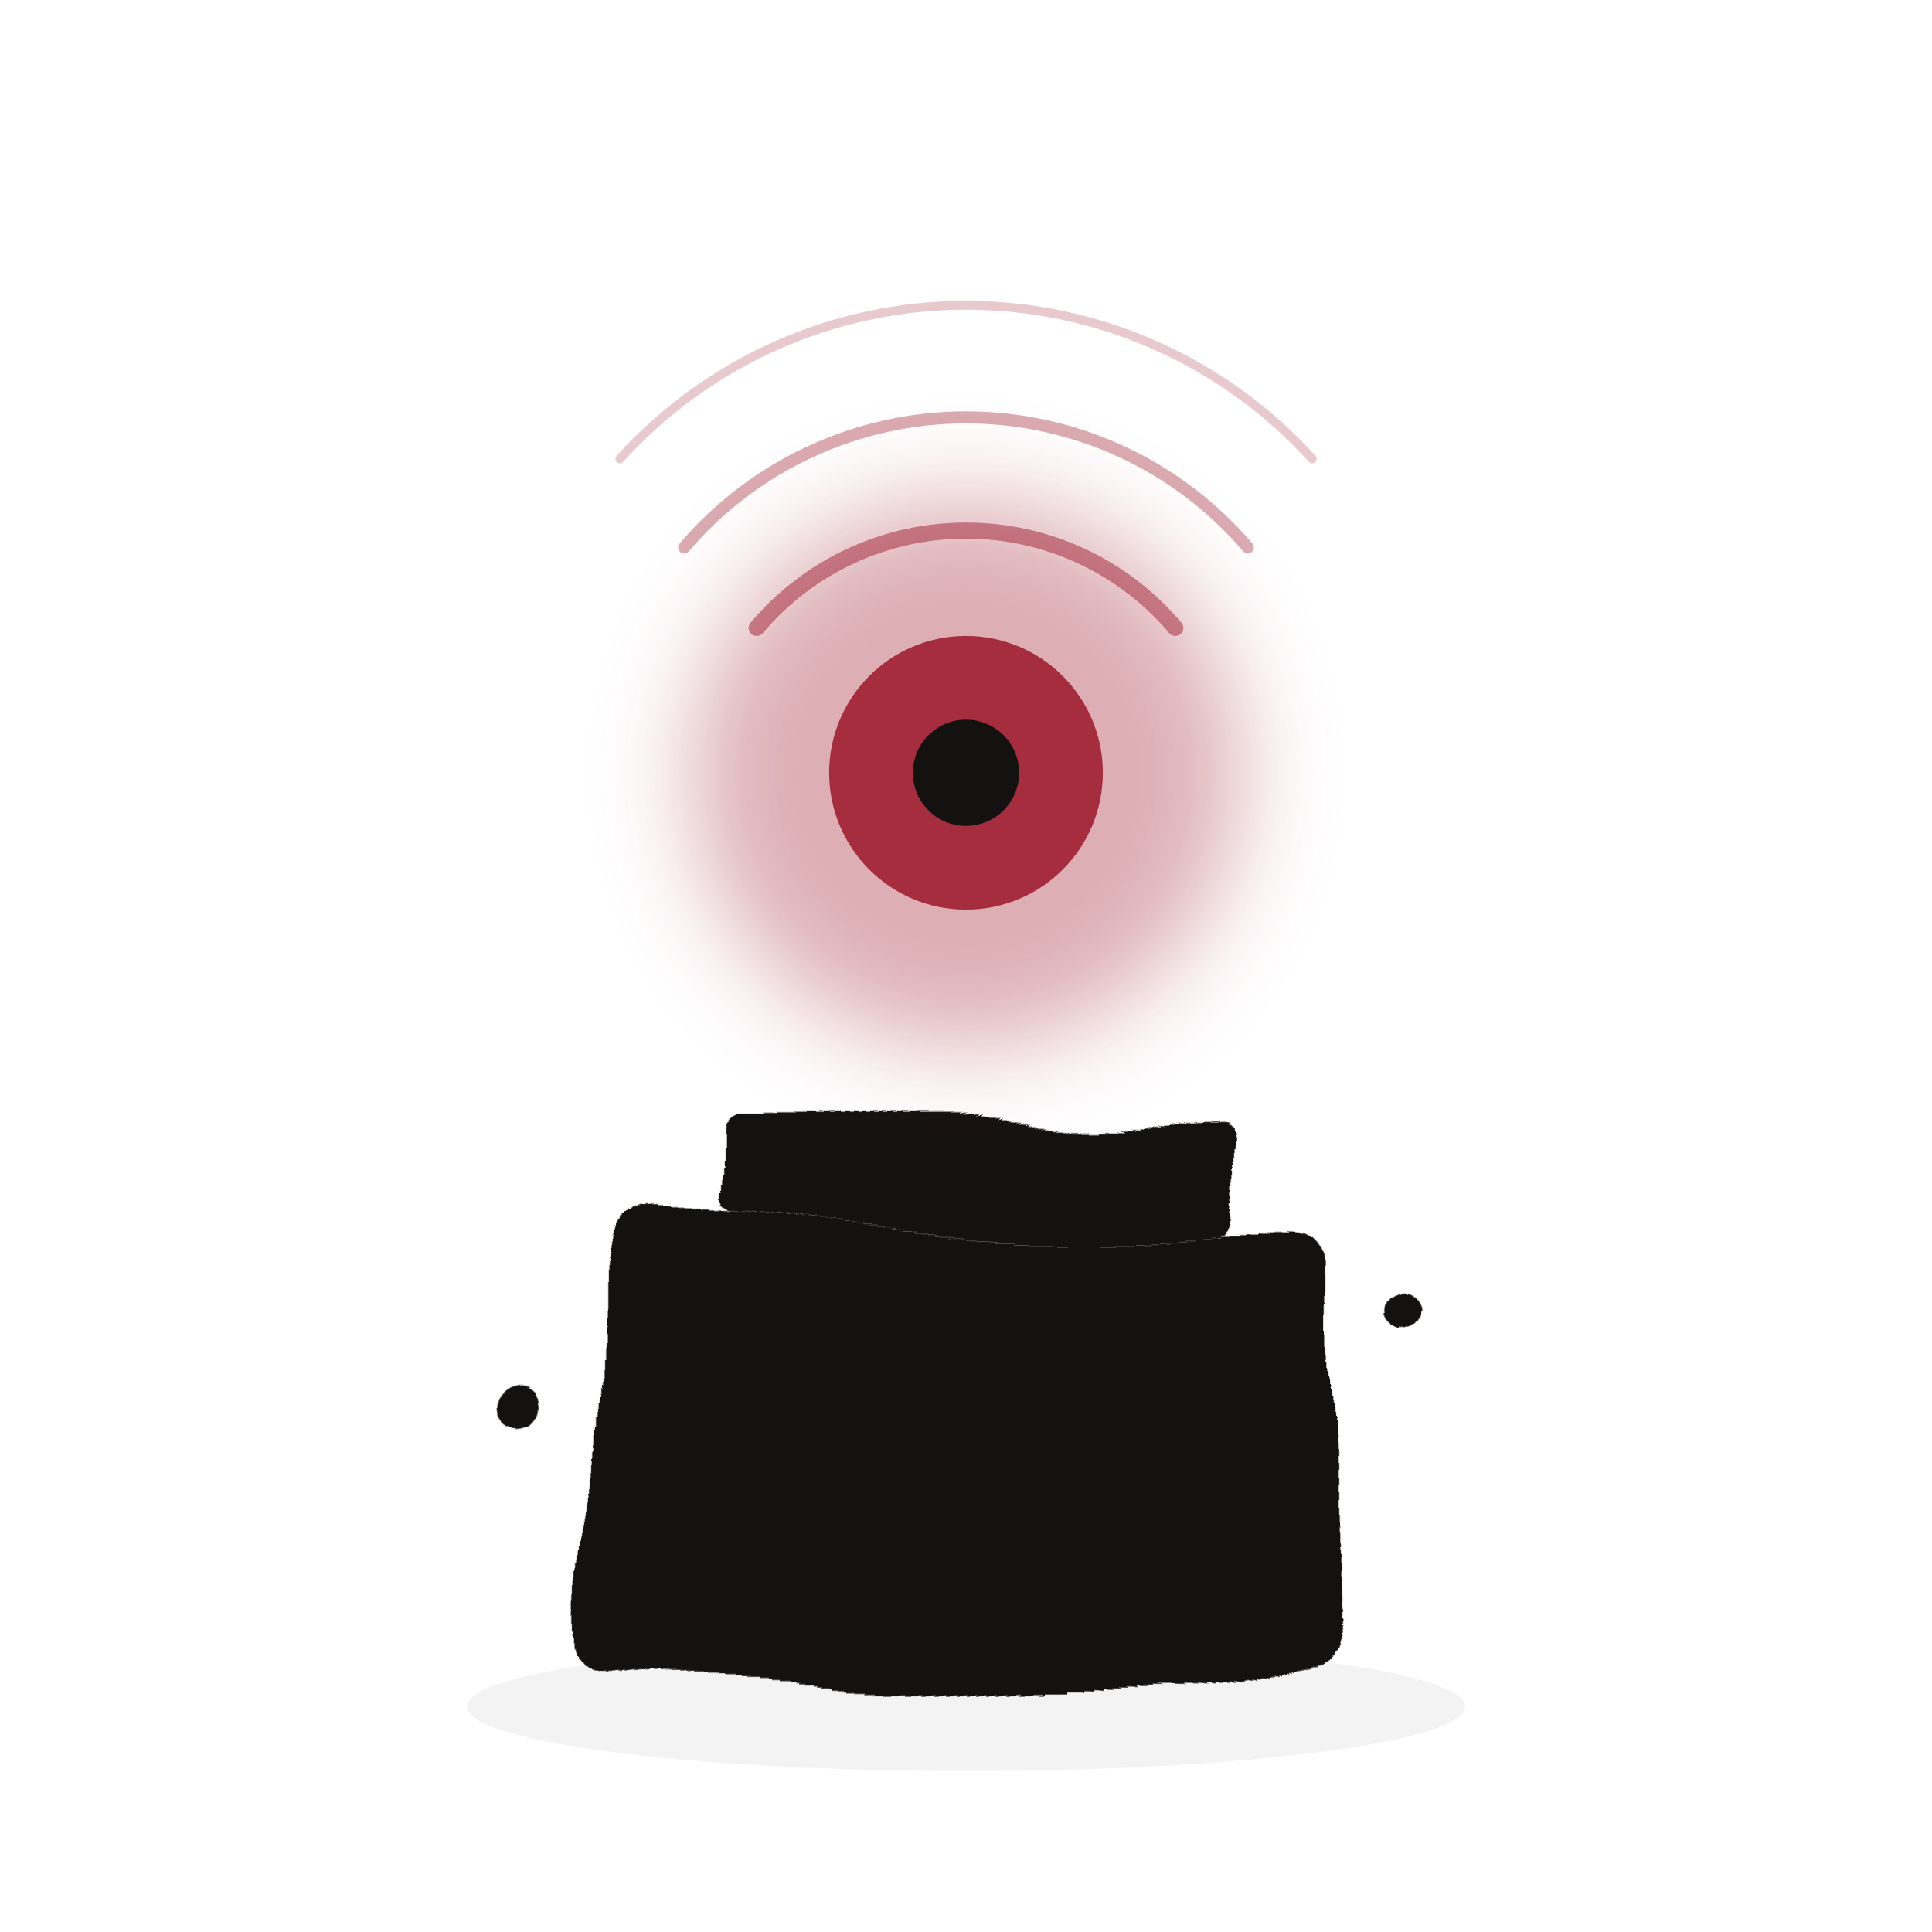
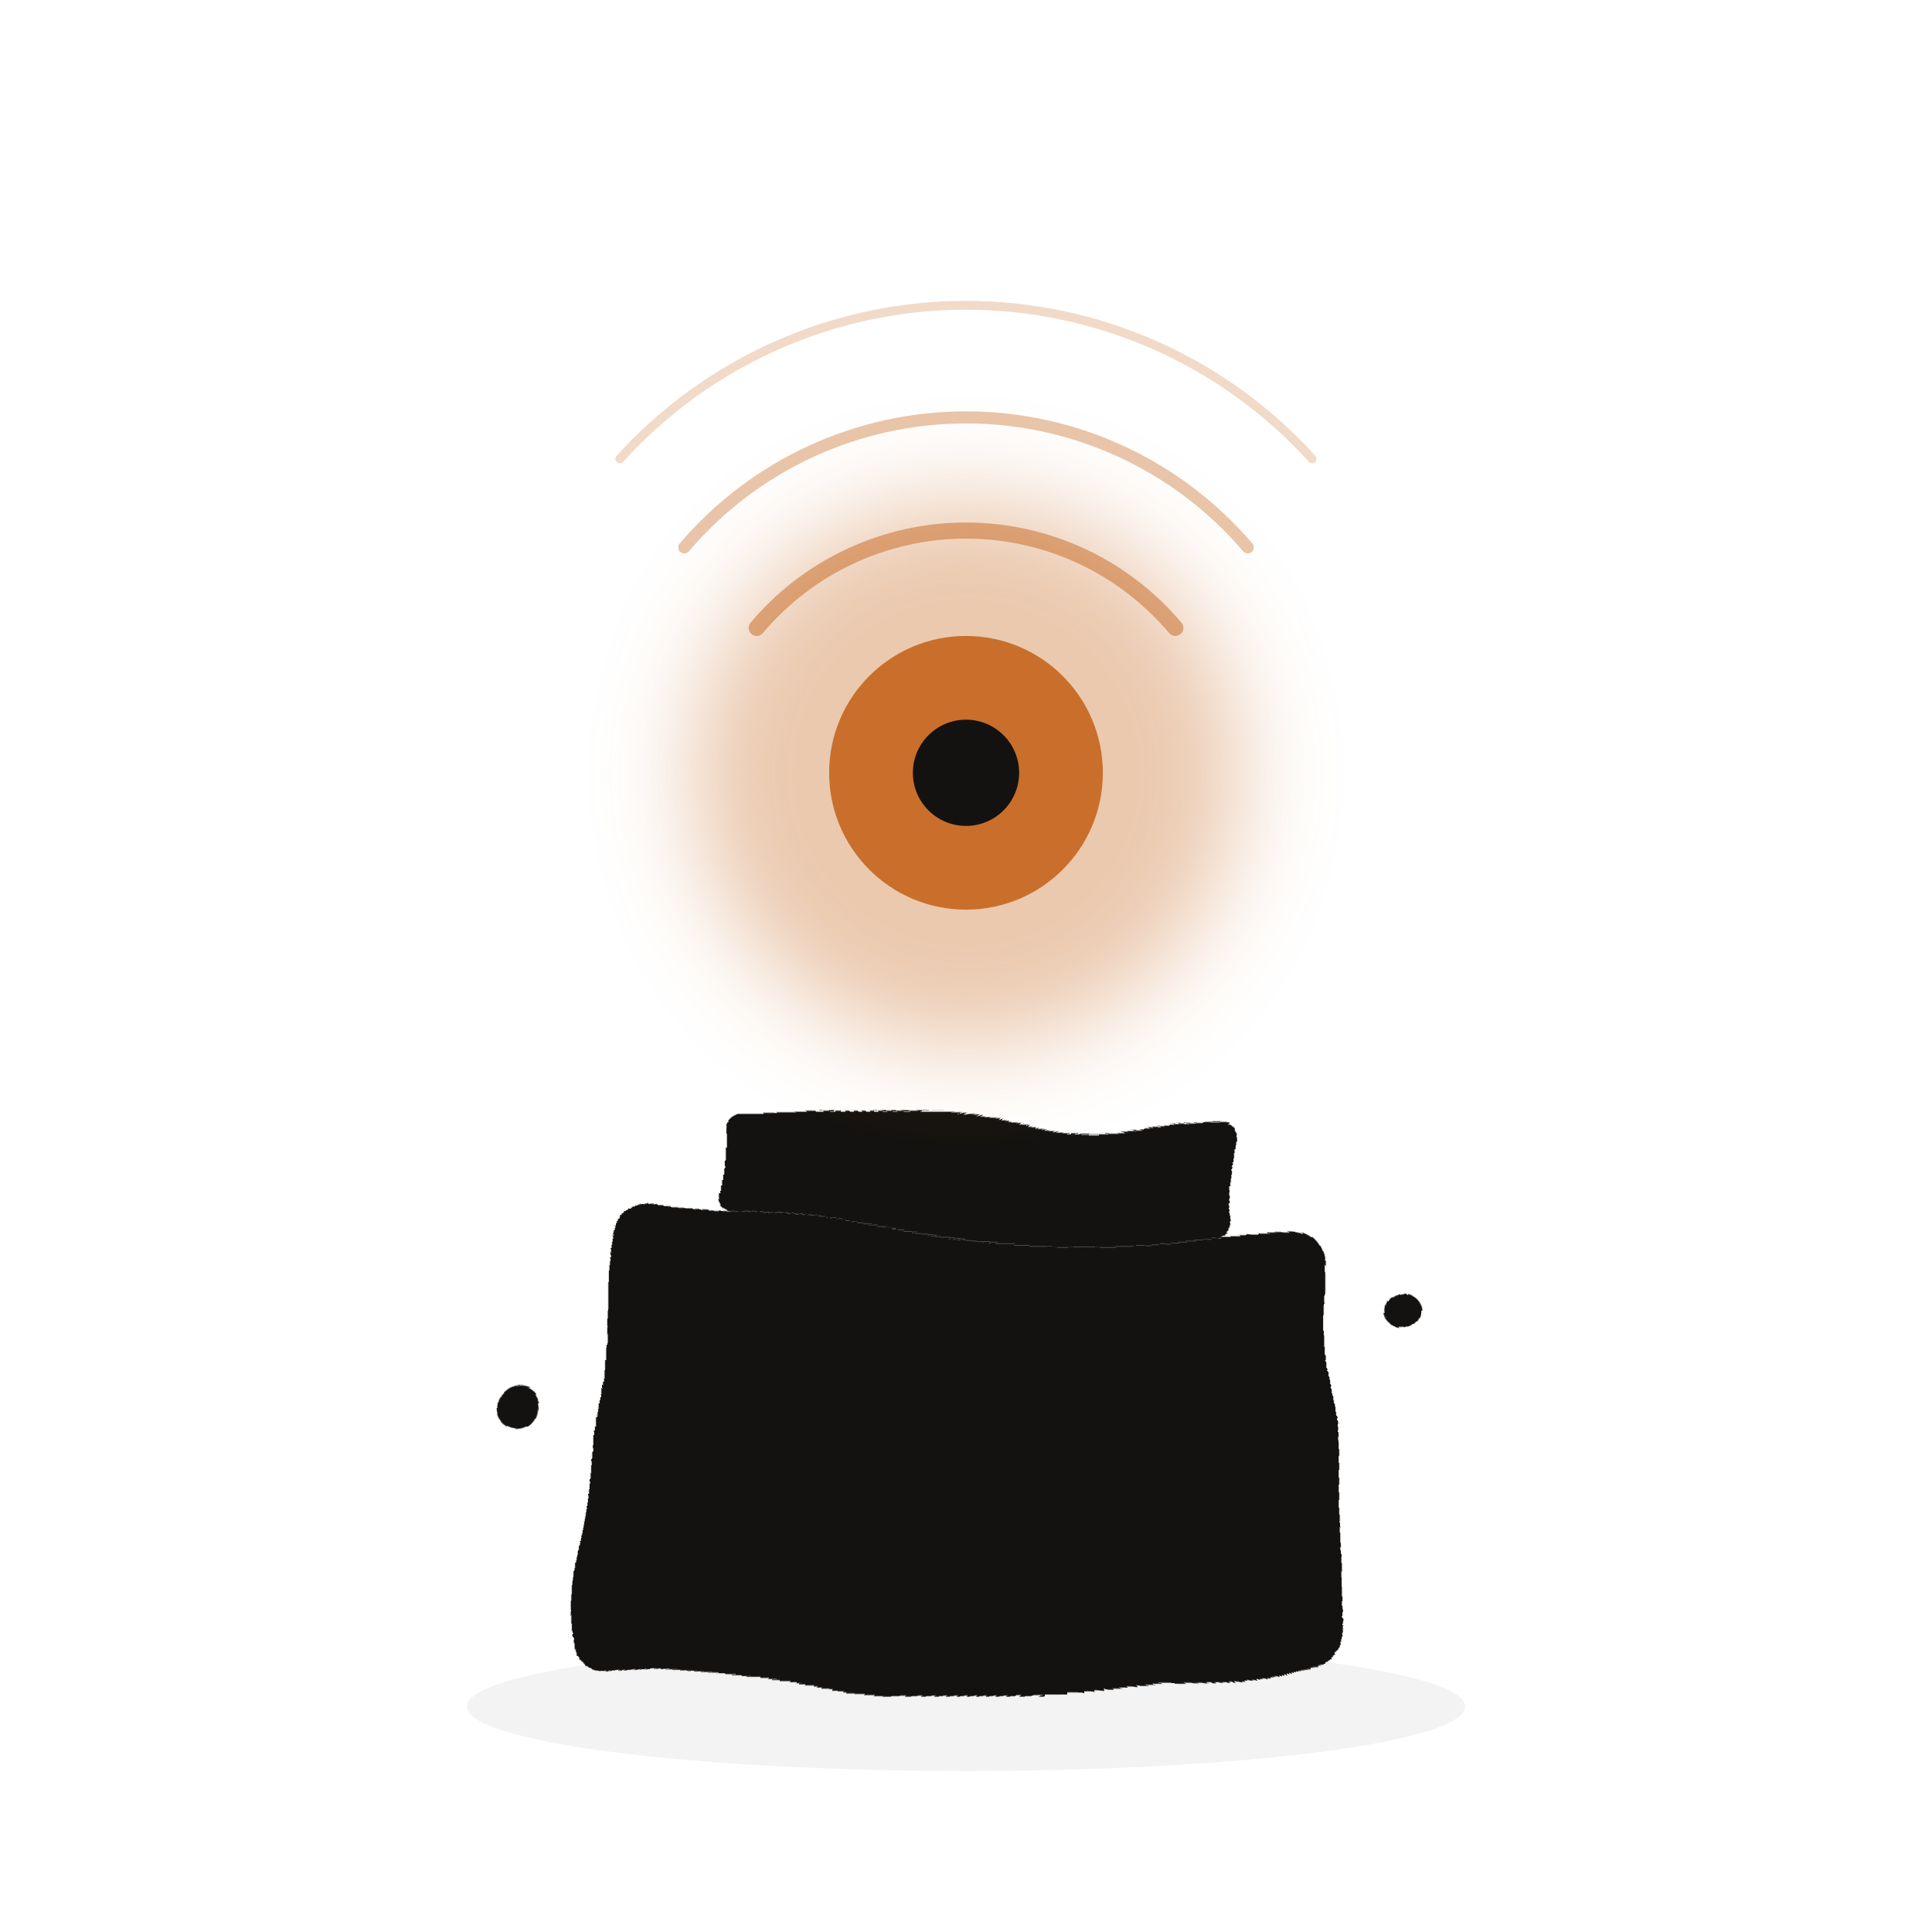
<svg xmlns="http://www.w3.org/2000/svg" viewBox="0 0 240 240">
  <defs>
    <filter id="inkP1" x="-35%" y="-35%" width="170%" height="170%">
      <feTurbulence type="fractalNoise" baseFrequency="0.012 0.017" numOctaves="3" seed="7" result="w" />
      <feDisplacementMap in="SourceGraphic" in2="w" scale="17" xChannelSelector="R" yChannelSelector="G" />
    </filter>
    <filter id="gP1" x="-120%" y="-120%" width="340%" height="340%">
      <feGaussianBlur stdDeviation="6" />
    </filter>
  </defs>
  <ellipse cx="120" cy="212" rx="62" ry="8" fill="rgba(20,18,16,0.05)" />
  <g filter="url(#inkP1)">
    <rect x="74" y="150" width="92" height="58" rx="4" fill="#141210" />
    <rect x="86" y="138" width="68" height="12" rx="2" fill="#141210" />
    <rect x="94" y="196" width="52" height="12" fill="#141210" opacity="0.0" />
    <circle cx="64" cy="176" r="2.6" fill="#141210" />
    <circle cx="176" cy="160" r="2.2" fill="#141210" />
  </g>
-   <circle cx="120" cy="96" r="34" fill="#A62D3E" opacity="0.38" filter="url(#gP1)" />
-   <circle cx="120" cy="96" r="17" fill="#A62D3E" />
+   <circle cx="120" cy="96" r="34" fill="#C96F2B" opacity="0.38" filter="url(#gP1)" />
+   <circle cx="120" cy="96" r="17" fill="#C96F2B" />
  <circle cx="120" cy="96" r="6.6" fill="#141210" />
-   <path d="M94 78 A34 34 0 0 1 146 78" fill="none" stroke="#A62D3E" stroke-width="2" opacity="0.55" stroke-linecap="round" />
-   <path d="M85 68 A46 46 0 0 1 155 68" fill="none" stroke="#A62D3E" stroke-width="1.5" opacity="0.4" stroke-linecap="round" />
-   <path d="M77 57 A58 58 0 0 1 163 57" fill="none" stroke="#A62D3E" stroke-width="1.1" opacity="0.26" stroke-linecap="round" />
+   <path d="M94 78 A34 34 0 0 1 146 78" fill="none" stroke="#C96F2B" stroke-width="2" opacity="0.55" stroke-linecap="round" />
+   <path d="M85 68 A46 46 0 0 1 155 68" fill="none" stroke="#C96F2B" stroke-width="1.5" opacity="0.4" stroke-linecap="round" />
+   <path d="M77 57 A58 58 0 0 1 163 57" fill="none" stroke="#C96F2B" stroke-width="1.1" opacity="0.26" stroke-linecap="round" />
</svg>
